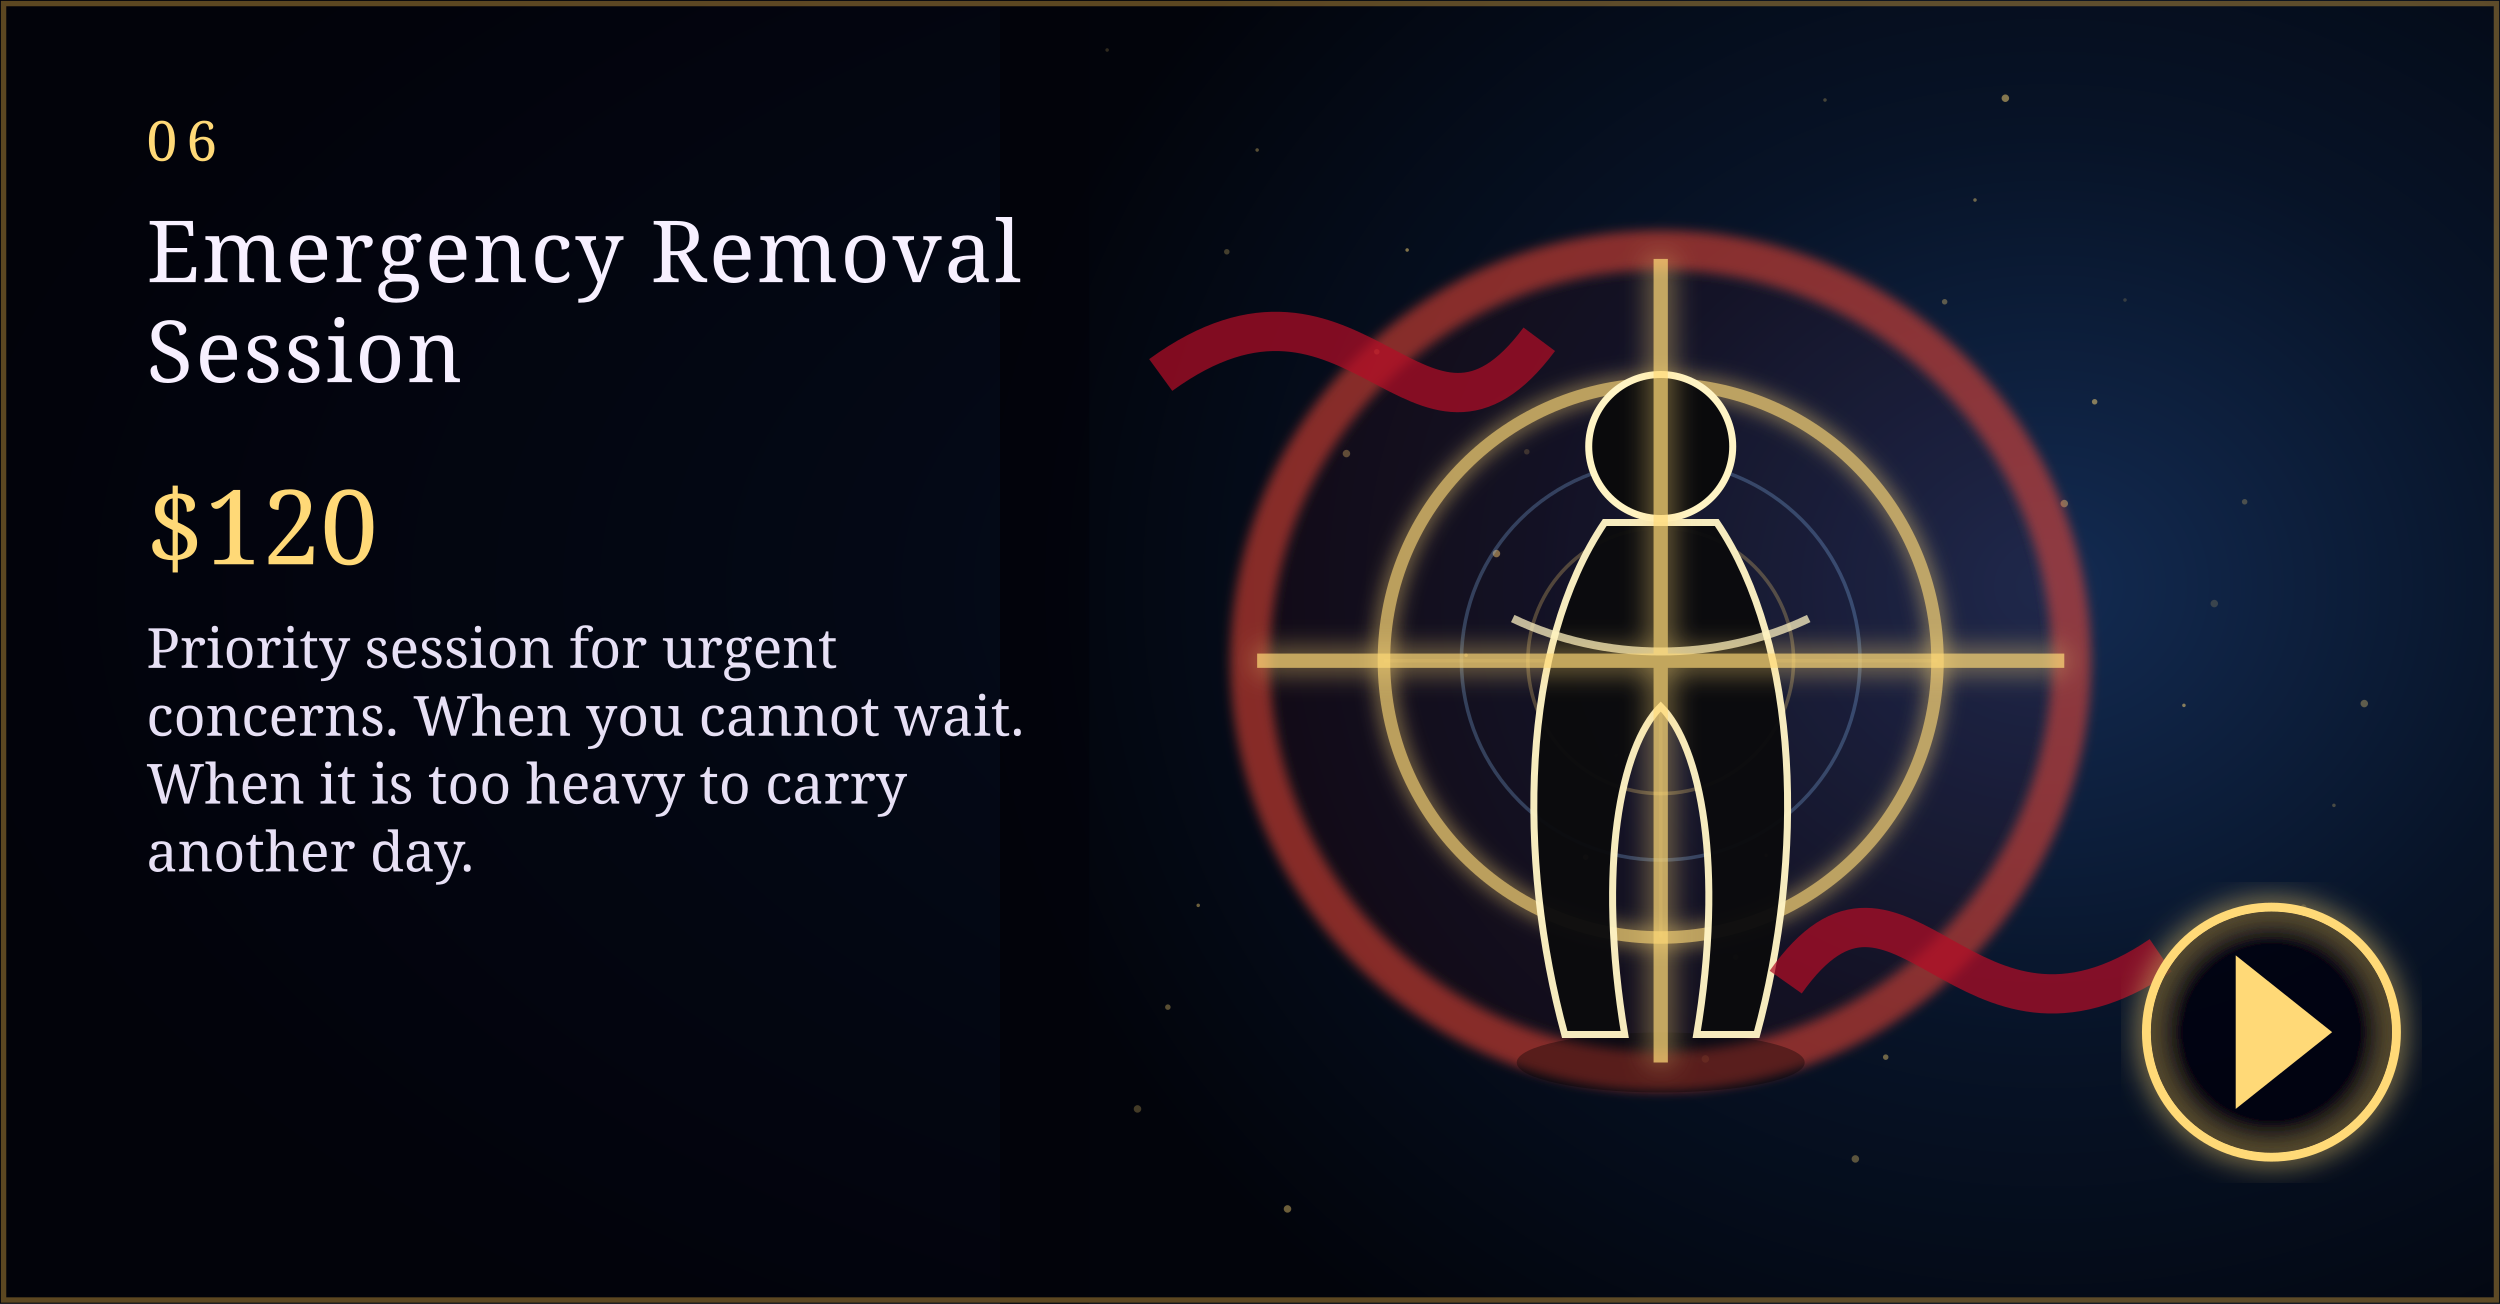
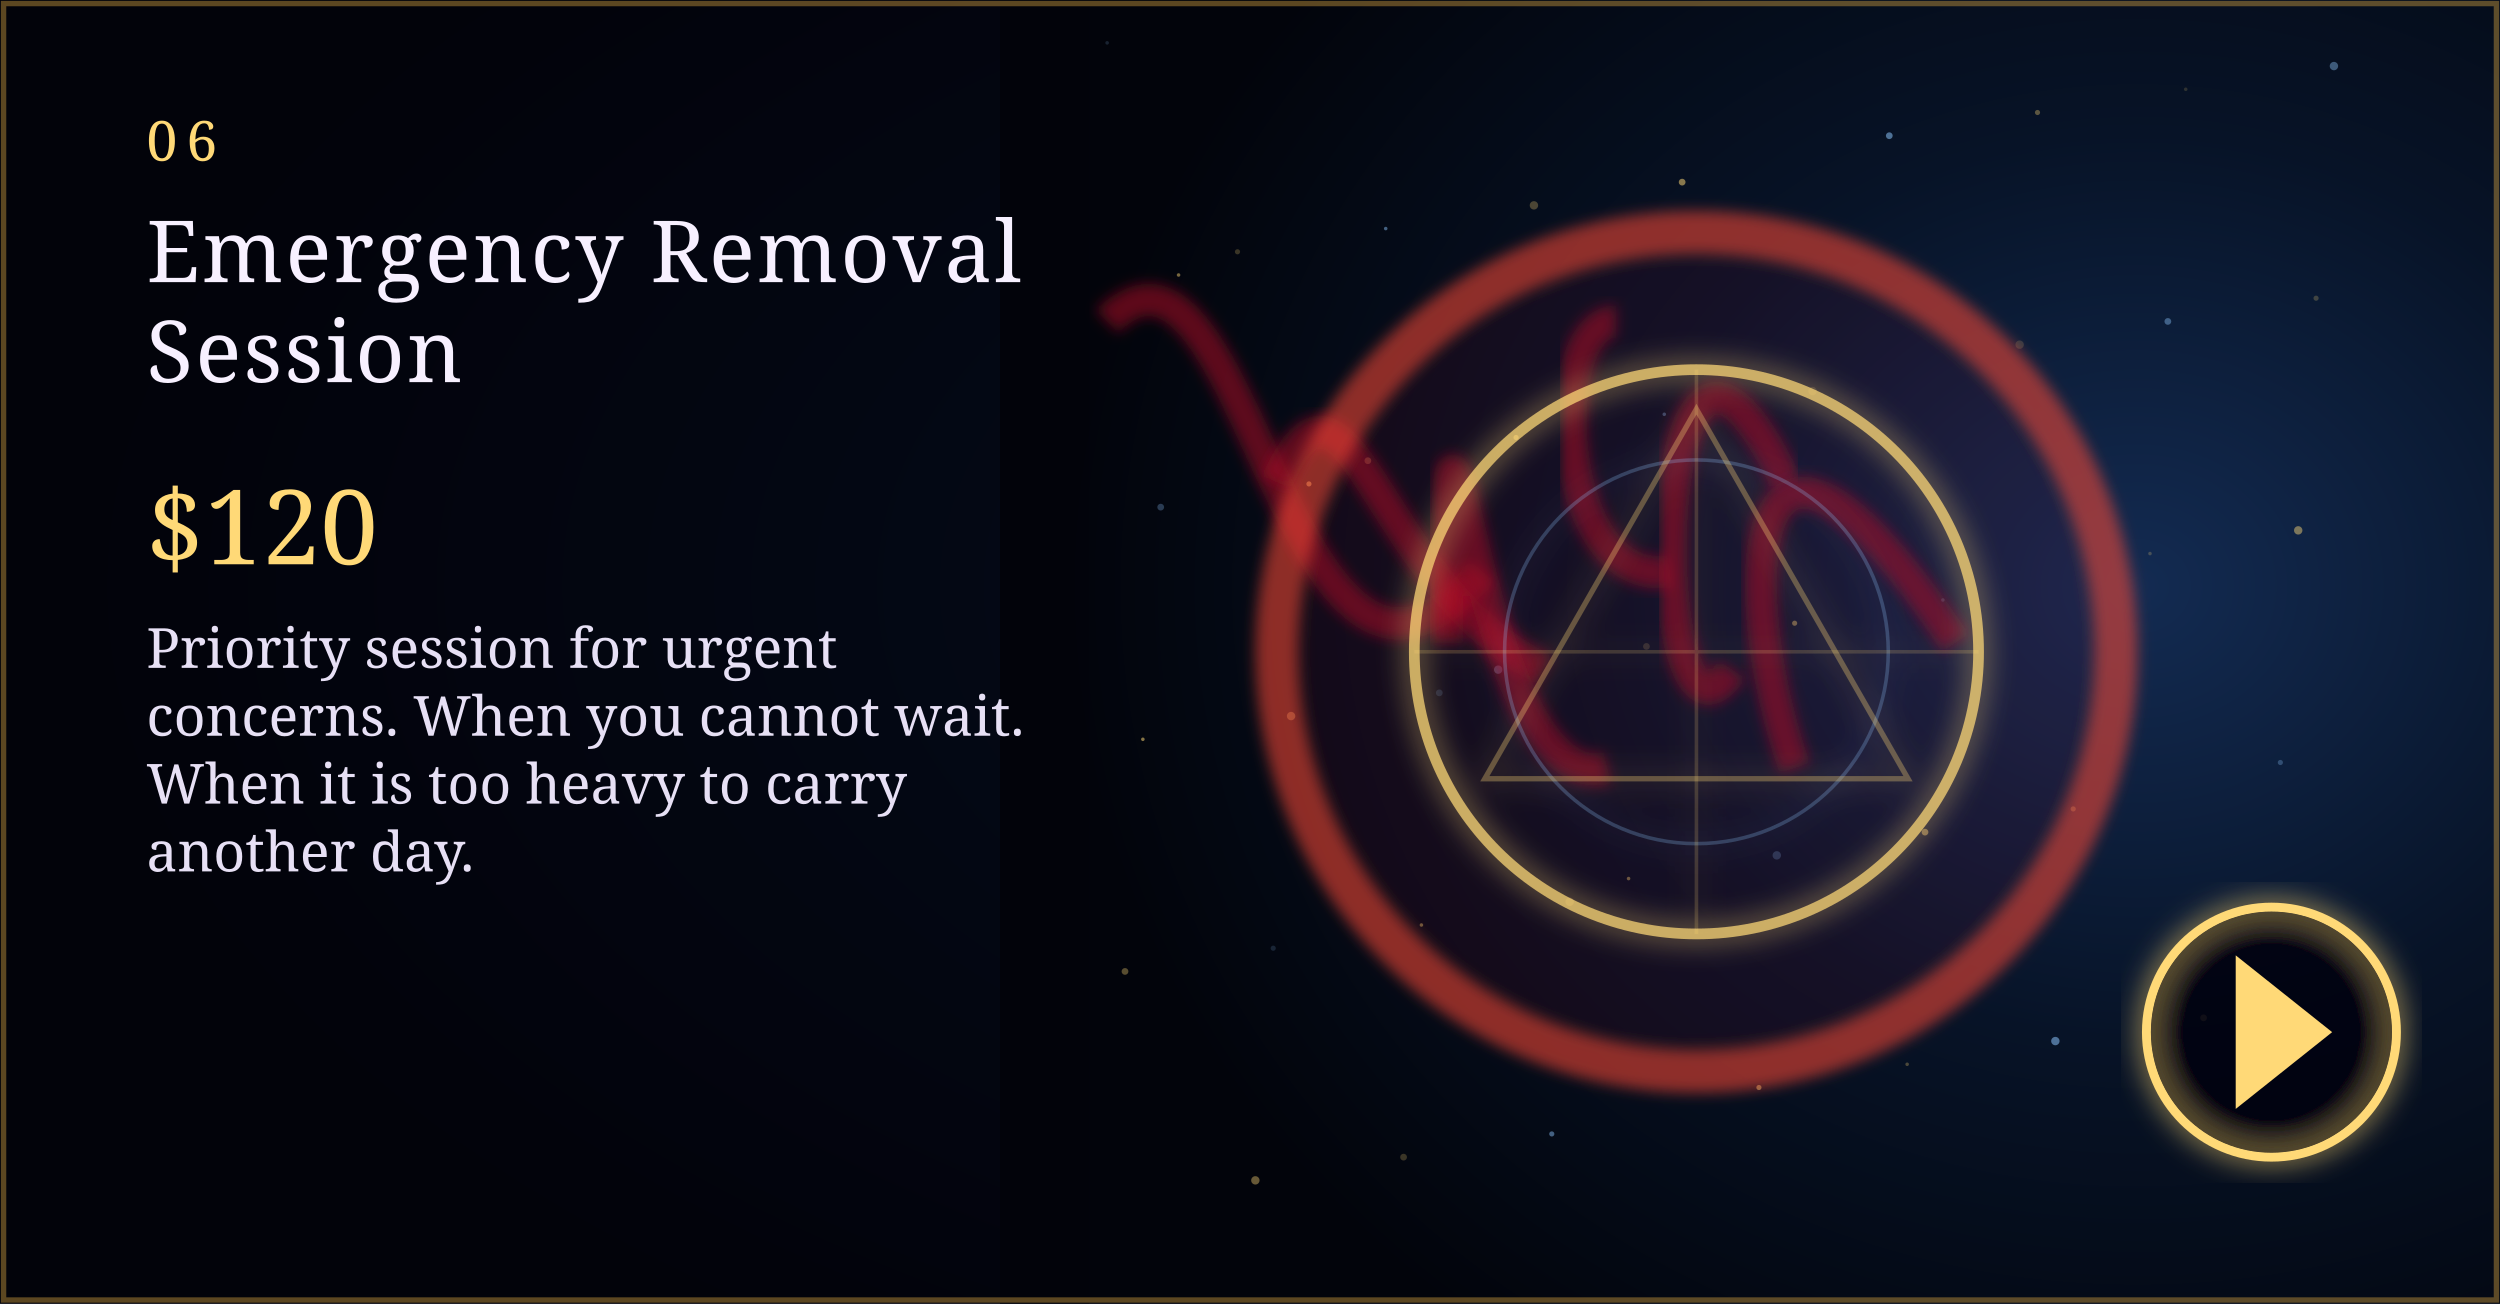
<svg xmlns="http://www.w3.org/2000/svg" viewBox="0 0 1400 730" width="1400" height="730">
  <defs>
-     <radialGradient id="artBg" cx="70%" cy="45%" r="72%">
+     <radialGradient id="artBg" cx="76%" cy="45%" r="72%">
      <stop offset="0" stop-color="#132b52" />
      <stop offset=".48" stop-color="#071327" />
      <stop offset="1" stop-color="#02040b" />
    </radialGradient>
    <radialGradient id="vortex" cx="50%" cy="50%" r="50%">
-       <stop offset="0" stop-color="#ffd977" stop-opacity=".22" />
-       <stop offset=".42" stop-color="#102447" stop-opacity=".72" />
+       <stop offset="0" stop-color="#ffd977" stop-opacity=".24" />
+       <stop offset=".42" stop-color="#102447" stop-opacity=".74" />
      <stop offset="1" stop-color="#01030b" stop-opacity="0" />
    </radialGradient>
    <filter id="goldGlow">
      <feGaussianBlur stdDeviation="8" result="b" />
      <feMerge>
        <feMergeNode in="b" />
        <feMergeNode in="SourceGraphic" />
      </feMerge>
    </filter>
-     <filter id="glow">
-       <feGaussianBlur stdDeviation="6" result="b" />
+     <filter id="blueGlow">
+       <feGaussianBlur stdDeviation="14" result="b" />
      <feMerge>
        <feMergeNode in="b" />
        <feMergeNode in="SourceGraphic" />
      </feMerge>
    </filter>
    <filter id="soft">
-       <feGaussianBlur stdDeviation="3" />
+       <feGaussianBlur stdDeviation="4" />
    </filter>
    <style>.title{fill:#f7f0ff;font-family:Cinzel,Georgia,serif;font-size:48px;letter-spacing:1.3px}.desc{fill:#e7e0f5;font-family:'EB Garamond',Georgia,serif;font-size:31px}.price{fill:#ffd977;font-family:'Cinzel Decorative',Georgia,serif;font-size:58px}</style>
  </defs>
  <rect width="1400" height="730" fill="#03040d" />
  <rect width="1400" height="730" fill="url(#artBg)" />
  <rect x="560" y="0" width="840" height="730" fill="url(#artBg)" />
-   <circle cx="620" cy="28" r="1.0" fill="#ffd977" opacity="0.18" />
-   <circle cx="687" cy="141" r="1.55" fill="#ffd977" opacity="0.26" />
-   <circle cx="754" cy="254" r="2.1" fill="#ffd977" opacity="0.34" />
-   <circle cx="821" cy="367" r="1.0" fill="#ffd977" opacity="0.42" />
-   <circle cx="888" cy="480" r="1.55" fill="#ffd977" opacity="0.50" />
-   <circle cx="955" cy="593" r="2.1" fill="#ffd977" opacity="0.18" />
-   <circle cx="1022" cy="56" r="1.0" fill="#ffd977" opacity="0.26" />
-   <circle cx="1089" cy="169" r="1.55" fill="#ffd977" opacity="0.34" />
-   <circle cx="1156" cy="282" r="2.1" fill="#ffd977" opacity="0.42" />
-   <circle cx="1223" cy="395" r="1.0" fill="#ffd977" opacity="0.50" />
-   <circle cx="1290" cy="508" r="1.55" fill="#ffd977" opacity="0.18" />
-   <circle cx="637" cy="621" r="2.1" fill="#ffd977" opacity="0.26" />
-   <circle cx="704" cy="84" r="1.0" fill="#ffd977" opacity="0.34" />
-   <circle cx="771" cy="197" r="1.55" fill="#ffd977" opacity="0.42" />
-   <circle cx="838" cy="310" r="2.1" fill="#ffd977" opacity="0.50" />
-   <circle cx="905" cy="423" r="1.0" fill="#ffd977" opacity="0.18" />
-   <circle cx="972" cy="536" r="1.55" fill="#ffd977" opacity="0.26" />
-   <circle cx="1039" cy="649" r="2.1" fill="#ffd977" opacity="0.34" />
-   <circle cx="1106" cy="112" r="1.0" fill="#ffd977" opacity="0.42" />
-   <circle cx="1173" cy="225" r="1.55" fill="#ffd977" opacity="0.50" />
-   <circle cx="1240" cy="338" r="2.1" fill="#ffd977" opacity="0.18" />
-   <circle cx="1307" cy="451" r="1.0" fill="#ffd977" opacity="0.26" />
-   <circle cx="654" cy="564" r="1.55" fill="#ffd977" opacity="0.34" />
-   <circle cx="721" cy="677" r="2.1" fill="#ffd977" opacity="0.42" />
-   <circle cx="788" cy="140" r="1.0" fill="#ffd977" opacity="0.50" />
-   <circle cx="855" cy="253" r="1.55" fill="#ffd977" opacity="0.18" />
-   <circle cx="922" cy="366" r="2.1" fill="#ffd977" opacity="0.26" />
-   <circle cx="989" cy="479" r="1.0" fill="#ffd977" opacity="0.34" />
-   <circle cx="1056" cy="592" r="1.55" fill="#ffd977" opacity="0.42" />
-   <circle cx="1123" cy="55" r="2.1" fill="#ffd977" opacity="0.50" />
-   <circle cx="1190" cy="168" r="1.0" fill="#ffd977" opacity="0.18" />
-   <circle cx="1257" cy="281" r="1.55" fill="#ffd977" opacity="0.26" />
-   <circle cx="1324" cy="394" r="2.1" fill="#ffd977" opacity="0.34" />
-   <circle cx="671" cy="507" r="1.0" fill="#ffd977" opacity="0.42" />
-   <circle cx="930" cy="370" r="230" fill="rgba(160,20,30,.16)" stroke="#ff4a35" stroke-width="22" opacity=".52" filter="url(#soft)" />
-   <g opacity=".95">
-     <circle cx="930" cy="370" r="155" fill="none" stroke="#ffd977" stroke-width="7" opacity=".75" filter="url(#glow)" />
-     <circle cx="930" cy="370" r="111.6" fill="none" stroke="#8ec7ff" stroke-width="2" opacity=".28" />
-     <circle cx="930" cy="370" r="74.4" fill="none" stroke="#ffd977" stroke-width="2" opacity=".28" />
-     <path d="M775 370 H1085 M930 215 V525" stroke="#ffd977" stroke-width="2" opacity=".16" />
+   <circle cx="620" cy="24" r="1.0" fill="#8ec7ff" opacity="0.16" />
+   <circle cx="693" cy="141" r="1.45" fill="#ffd977" opacity="0.22" />
+   <circle cx="766" cy="258" r="1.9" fill="#ffd977" opacity="0.28" />
+   <circle cx="839" cy="375" r="2.35" fill="#8ec7ff" opacity="0.34" />
+   <circle cx="912" cy="492" r="1.0" fill="#ffd977" opacity="0.40" />
+   <circle cx="985" cy="609" r="1.45" fill="#ffd977" opacity="0.46" />
+   <circle cx="1058" cy="76" r="1.9" fill="#8ec7ff" opacity="0.52" />
+   <circle cx="1131" cy="193" r="2.35" fill="#ffd977" opacity="0.16" />
+   <circle cx="1204" cy="310" r="1.0" fill="#ffd977" opacity="0.22" />
+   <circle cx="1277" cy="427" r="1.45" fill="#8ec7ff" opacity="0.28" />
+   <circle cx="630" cy="544" r="1.9" fill="#ffd977" opacity="0.34" />
+   <circle cx="703" cy="661" r="2.35" fill="#ffd977" opacity="0.40" />
+   <circle cx="776" cy="128" r="1.0" fill="#8ec7ff" opacity="0.46" />
+   <circle cx="849" cy="245" r="1.45" fill="#ffd977" opacity="0.52" />
+   <circle cx="922" cy="362" r="1.9" fill="#ffd977" opacity="0.16" />
+   <circle cx="995" cy="479" r="2.35" fill="#8ec7ff" opacity="0.22" />
+   <circle cx="1068" cy="596" r="1.0" fill="#ffd977" opacity="0.28" />
+   <circle cx="1141" cy="63" r="1.45" fill="#ffd977" opacity="0.34" />
+   <circle cx="1214" cy="180" r="1.9" fill="#8ec7ff" opacity="0.40" />
+   <circle cx="1287" cy="297" r="2.35" fill="#ffd977" opacity="0.46" />
+   <circle cx="640" cy="414" r="1.0" fill="#ffd977" opacity="0.52" />
+   <circle cx="713" cy="531" r="1.45" fill="#8ec7ff" opacity="0.16" />
+   <circle cx="786" cy="648" r="1.9" fill="#ffd977" opacity="0.22" />
+   <circle cx="859" cy="115" r="2.35" fill="#ffd977" opacity="0.28" />
+   <circle cx="932" cy="232" r="1.0" fill="#8ec7ff" opacity="0.34" />
+   <circle cx="1005" cy="349" r="1.45" fill="#ffd977" opacity="0.40" />
+   <circle cx="1078" cy="466" r="1.9" fill="#ffd977" opacity="0.46" />
+   <circle cx="1151" cy="583" r="2.35" fill="#8ec7ff" opacity="0.52" />
+   <circle cx="1224" cy="50" r="1.0" fill="#ffd977" opacity="0.16" />
+   <circle cx="1297" cy="167" r="1.45" fill="#ffd977" opacity="0.22" />
+   <circle cx="650" cy="284" r="1.9" fill="#8ec7ff" opacity="0.28" />
+   <circle cx="723" cy="401" r="2.35" fill="#ffd977" opacity="0.34" />
+   <circle cx="796" cy="518" r="1.0" fill="#ffd977" opacity="0.40" />
+   <circle cx="869" cy="635" r="1.45" fill="#8ec7ff" opacity="0.46" />
+   <circle cx="942" cy="102" r="1.9" fill="#ffd977" opacity="0.52" />
+   <circle cx="1015" cy="219" r="2.35" fill="#ffd977" opacity="0.16" />
+   <circle cx="1088" cy="336" r="1.0" fill="#8ec7ff" opacity="0.22" />
+   <circle cx="1161" cy="453" r="1.45" fill="#ffd977" opacity="0.28" />
+   <circle cx="1234" cy="570" r="1.9" fill="#ffd977" opacity="0.34" />
+   <circle cx="1307" cy="37" r="2.35" fill="#8ec7ff" opacity="0.40" />
+   <circle cx="660" cy="154" r="1.0" fill="#ffd977" opacity="0.46" />
+   <circle cx="733" cy="271" r="1.45" fill="#ffd977" opacity="0.52" />
+   <circle cx="806" cy="388" r="1.9" fill="#8ec7ff" opacity="0.16" />
+   <circle cx="879" cy="505" r="2.35" fill="#ffd977" opacity="0.22" />
+   <path d="M620 180 C700 100,720 450,830 320" stroke="#b10d25" stroke-width="18" fill="none" opacity=".52" filter="url(#soft)" />
+   <path d="M715 270 C755 180,770 330,865 375" stroke="#b10d25" stroke-width="18" fill="none" opacity=".52" filter="url(#soft)" />
+   <path d="M810 360 C810 100,820 450,900 430" stroke="#b10d25" stroke-width="18" fill="none" opacity=".52" filter="url(#soft)" />
+   <path d="M905 180 C865 180,870 330,935 320" stroke="#b10d25" stroke-width="18" fill="none" opacity=".52" filter="url(#soft)" />
+   <path d="M1000 270 C920 100,920 450,970 375" stroke="#b10d25" stroke-width="18" fill="none" opacity=".52" filter="url(#soft)" />
+   <path d="M1095 360 C975 180,970 330,1005 430" stroke="#b10d25" stroke-width="18" fill="none" opacity=".52" filter="url(#soft)" />
+   <circle cx="950" cy="365" r="235" fill="rgba(160,20,30,.18)" stroke="#ff4a35" stroke-width="24" opacity=".55" filter="url(#soft)" />
+   <g filter="url(#goldGlow)">
+     <circle cx="950" cy="365" r="158" fill="none" stroke="#ffd977" stroke-width="6" opacity=".72" />
+     <circle cx="950" cy="365" r="107.44" fill="none" stroke="#8ec7ff" stroke-width="2" opacity=".25" />
+     <path d="M792 365 H1108 M950 207 V523" stroke="#ffd977" stroke-width="2" opacity=".18" />
+     <path d="M950 229.12 L1068.5 436.1 L831.5 436.1 Z" fill="none" stroke="#ffd977" stroke-width="3" opacity=".32" />
  </g>
-   <g opacity="1">
-     <ellipse cx="930" cy="595.0" rx="80.64" ry="16.8" fill="#000" opacity=".35" />
-     <path d="M898.64 292.6 C851.6 362.04,849.36 480.76,876.24 579.32 L909.84 579.32 C894.16 485.24,907.6 418.04,930 395.64 C952.4 418.04,965.84 485.24,950.16 579.32 L983.76 579.32 C1010.64 480.76,1008.4 362.04,961.36 292.6 Z" fill="#0a0a0c" stroke="#fff4c5" stroke-width="3.92" opacity=".96" />
-     <circle cx="930" cy="250.04" r="40.32" fill="#0a0a0c" stroke="#fff4c5" stroke-width="3.92" />
-     <path d="M847.12 346.36 C898.64 371.0,961.36 371.0,1012.88 346.36" fill="none" stroke="#fff4c5" stroke-width="4.48" opacity=".74" />
-   </g>
-   <path d="M650 210 C760 130,795 280,862 190 M1210 535 C1100 610,1065 458,1000 550" stroke="#b10d25" stroke-width="22" fill="none" opacity=".72" />
-   <path d="M930 145 V595 M704 370 H1156" stroke="#ffd977" stroke-width="8" opacity=".75" filter="url(#goldGlow)" />
+   <path d="M950 125 V610" stroke="#fff4c5" stroke-width="28" opacity=".8" filter="url(#goldGlow)" />
+   <path d="M720 365 H1185" stroke="#ffd977" stroke-width="9" opacity=".7" filter="url(#goldGlow)" />
  <rect x="0" y="0" width="610" height="730" fill="rgba(2,3,10,.61)" />
  <rect x="2" y="2" width="1396" height="726" fill="none" stroke="#d9a642" stroke-opacity=".42" stroke-width="3" />
  <text x="82" y="90" fill="#ffd977" font-family="Cinzel, Georgia, serif" font-size="31" letter-spacing="5">06</text>
  <text x="82" y="158" class="title">Emergency Removal</text>
  <text x="82" y="214" class="title">Session</text>
  <text x="82" y="316" class="price">$120</text>
  <text x="82" y="374" class="desc">Priority session for urgent</text>
  <text x="82" y="412" class="desc">concerns. When you cannot wait.</text>
  <text x="82" y="450" class="desc">When it is too heavy to carry</text>
  <text x="82" y="488" class="desc">another day.</text>
  <circle cx="1272" cy="578" r="70" fill="rgba(2,3,10,.58)" stroke="#ffd977" stroke-width="5" filter="url(#goldGlow)" />
  <polygon points="1252,535 1306,578 1252,621" fill="#ffd977" />
</svg>
